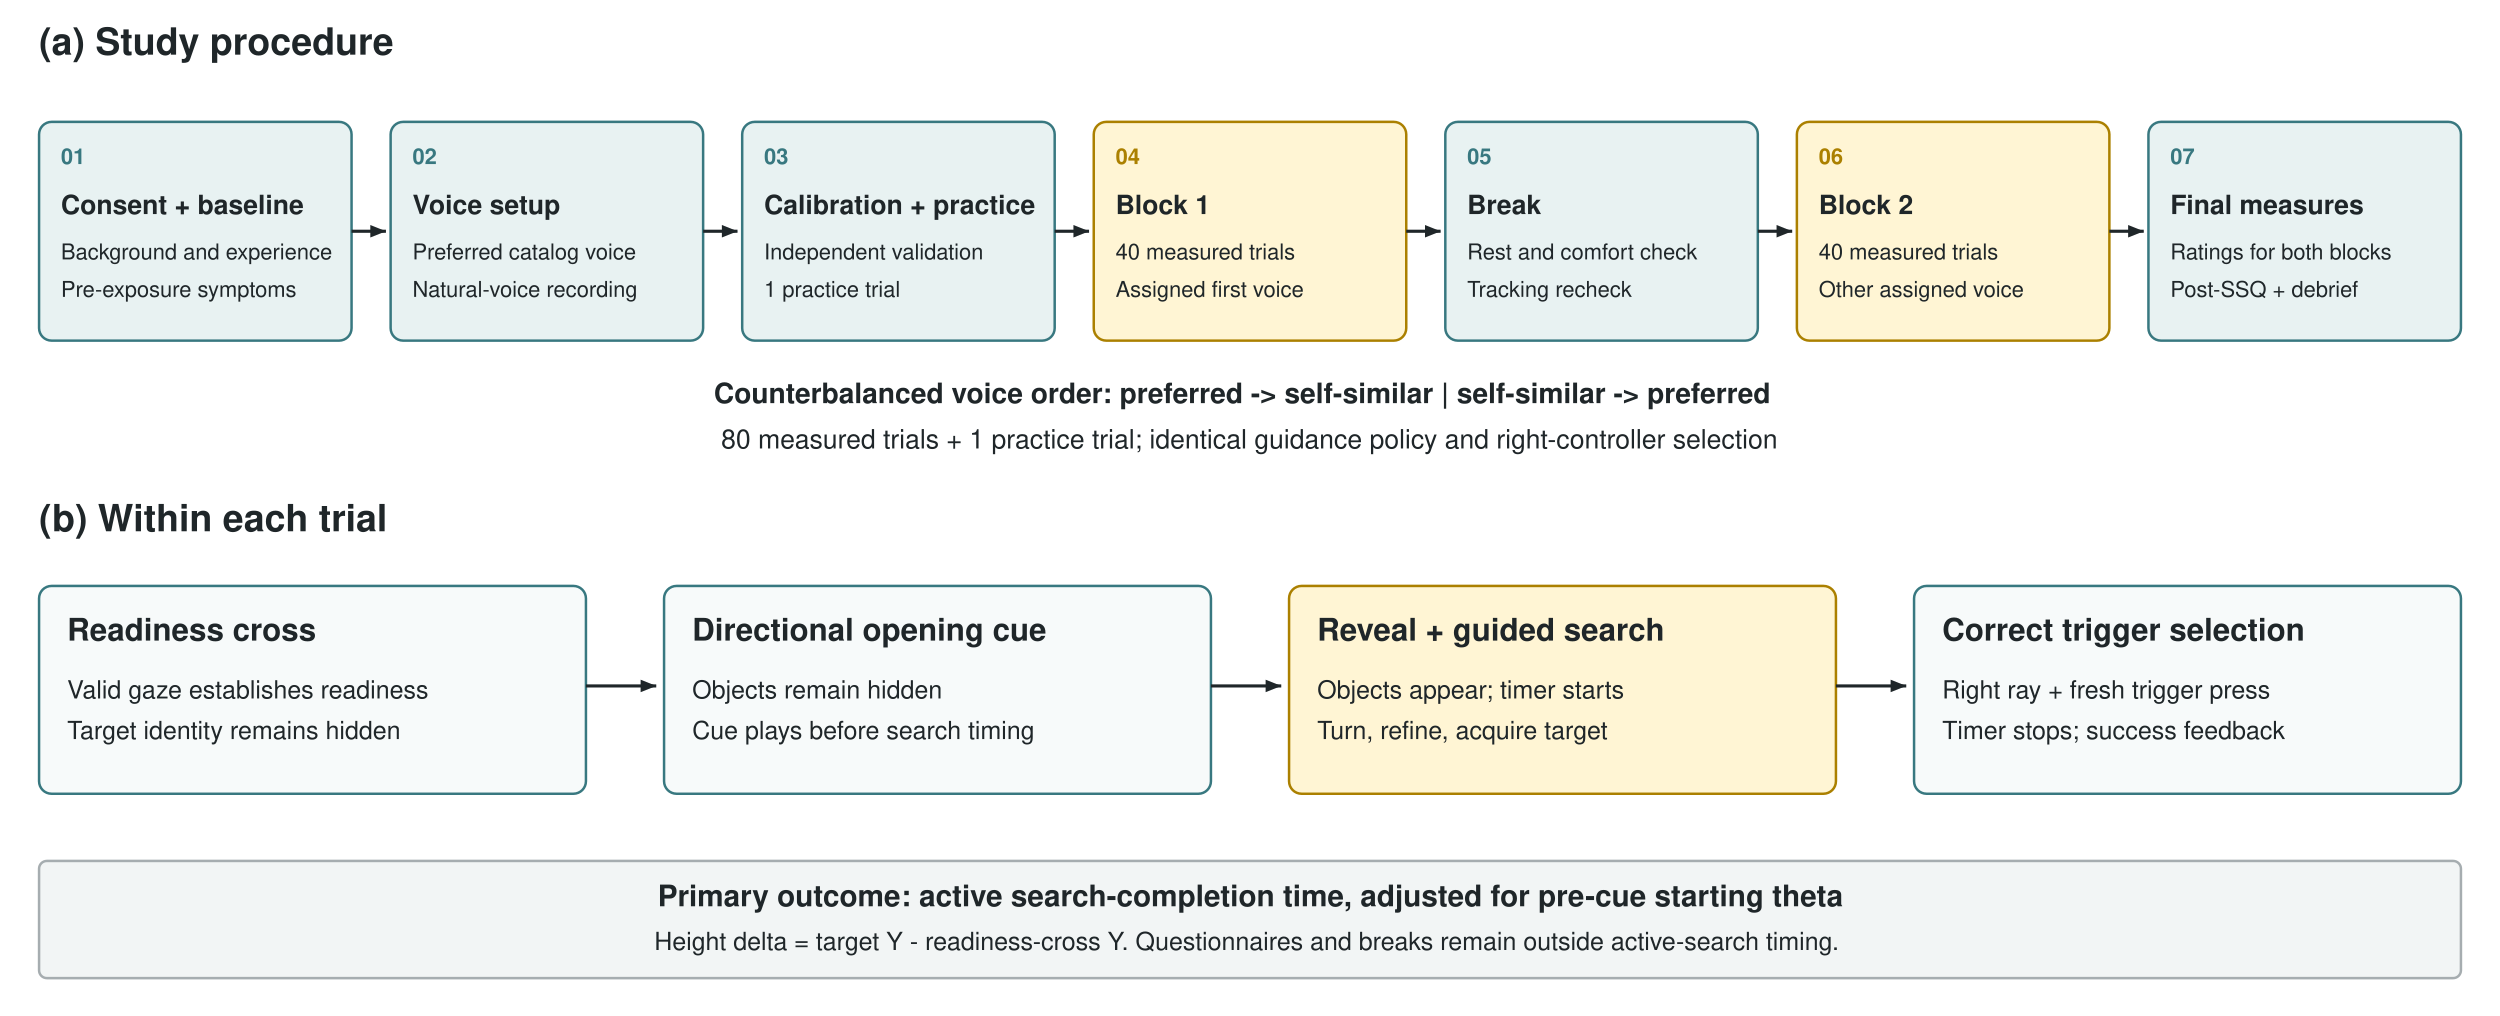
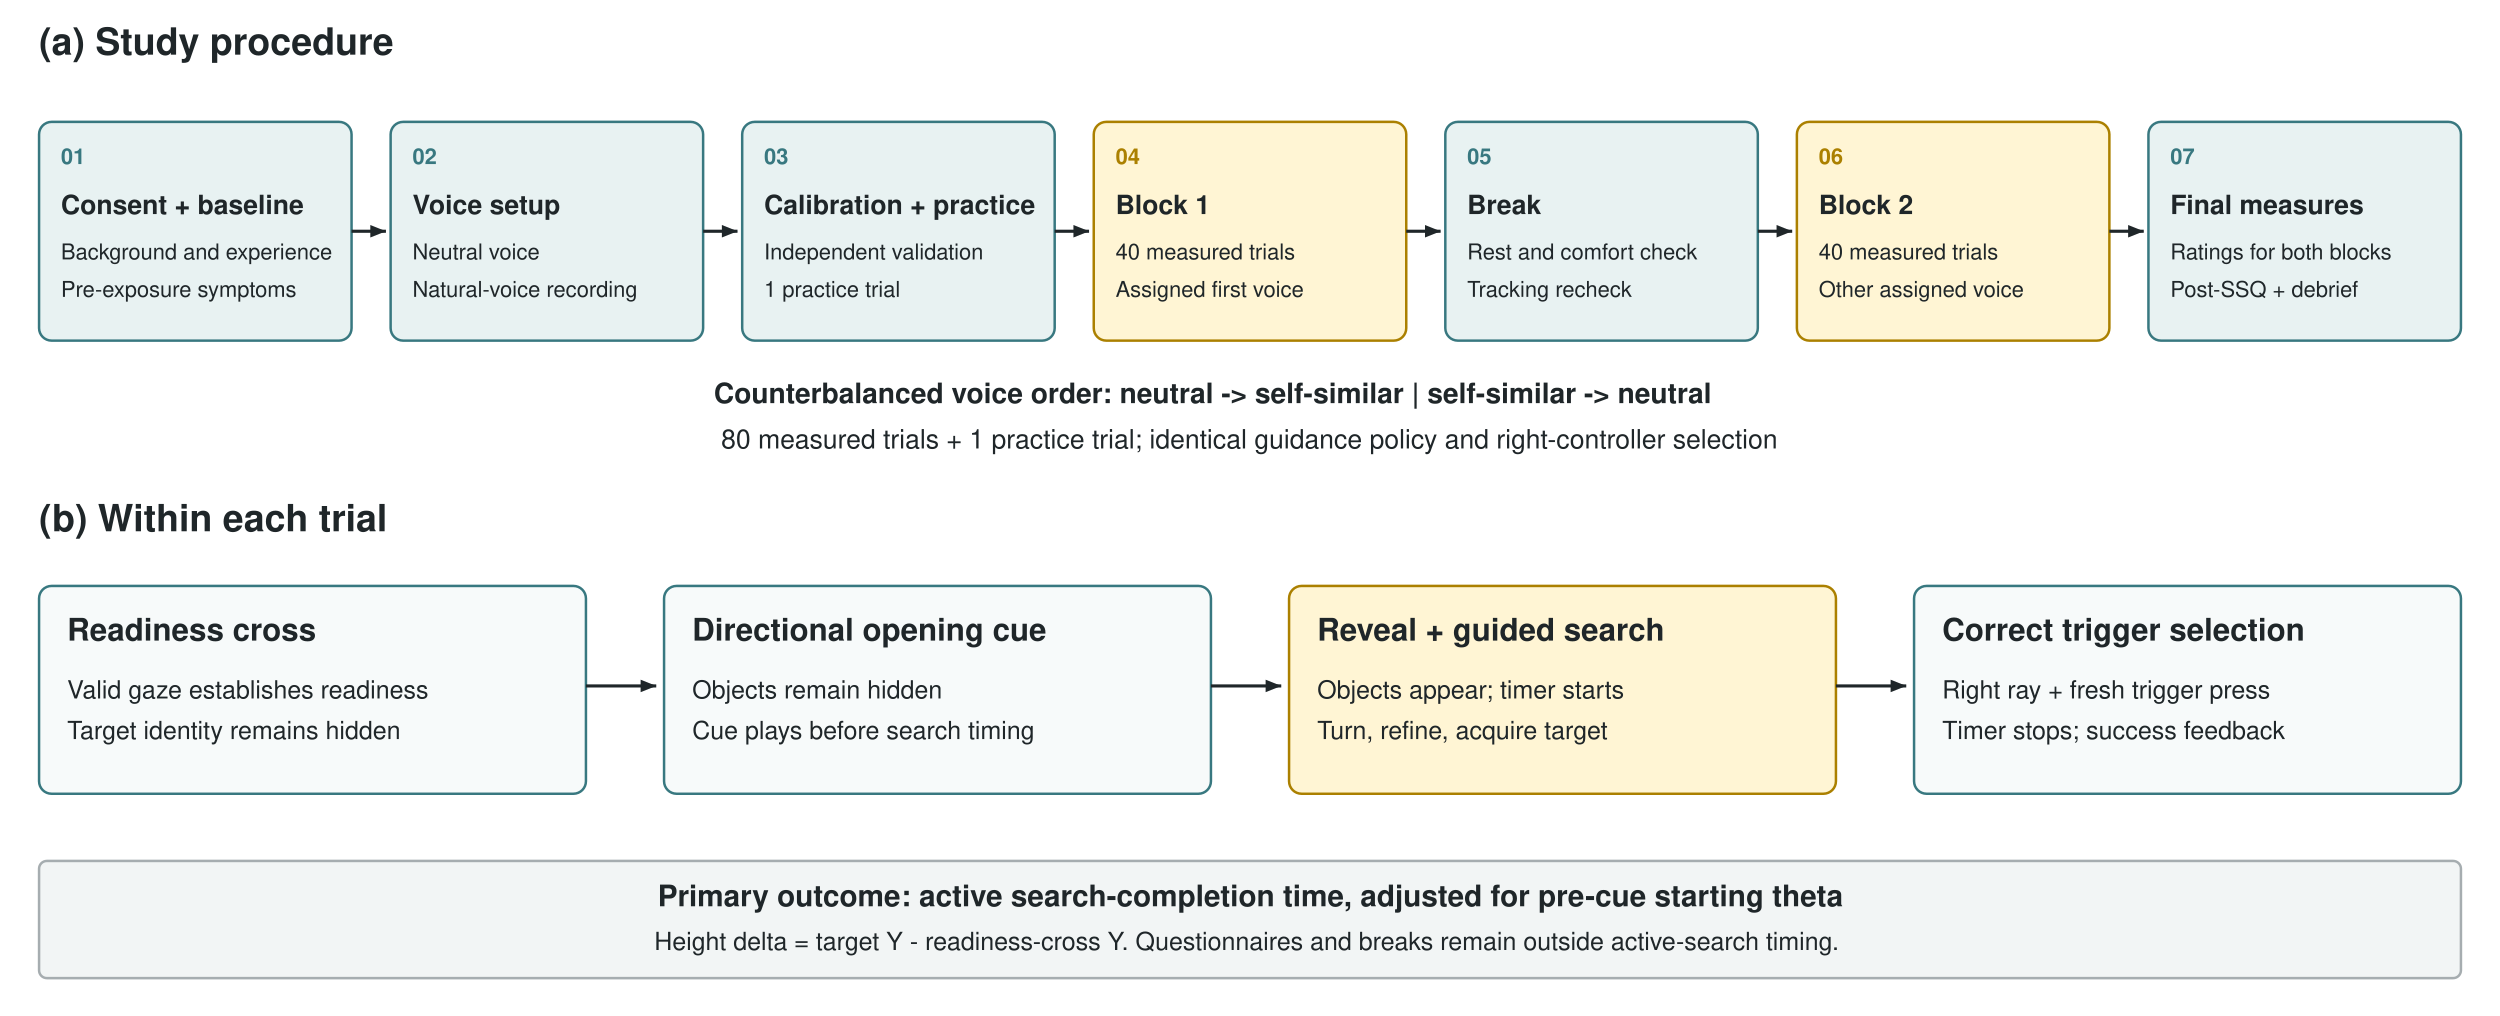
<svg xmlns="http://www.w3.org/2000/svg" width="1600" height="650" preserveAspectRatio="xMinYMin meet" viewBox="0 0 1600 650" version="1.0" fill-rule="evenodd">
  <clipPath id="clip">
    <rect x="0" y="0" width="1600" height="650" />
  </clipPath>
  <g id="group" transform="scale(1,-1) translate(0,-650)" style="clip-path: url(#clip)">
    <g transform="">
      <rect x="0" y="0" width="1600" height="650" style="stroke: rgb(100%,100%,100%); stroke-linecap: butt; stroke-width: 1.6; fill: rgb(100%,100%,100%); fill-rule: evenodd;" />
      <text x="25" y="615" style="font-family: Helvetica; font-weight: bold; font-size: 24px;fill: rgb(12%,15%,16%); stroke:none;" transform="translate(0,1230) scale(1,-1)">(a) Study procedure</text>
      <rect x="25" y="432" width="200" height="140" rx="8" ry="8" style="stroke: rgb(22%,47%,50%); stroke-linecap: butt; stroke-width: 1.6; fill: rgb(91%,95%,95%); fill-rule: evenodd;" />
      <text x="39" y="545" style="font-family: Helvetica; font-weight: bold; font-size: 14px;fill: rgb(22%,47%,50%); stroke:none;" transform="translate(0,1090) scale(1,-1)">01</text>
      <text x="39" y="513" style="font-family: Helvetica; font-weight: bold; font-size: 17px;fill: rgb(12%,15%,16%); stroke:none;" transform="translate(0,1026) scale(1,-1)">Consent + baseline</text>
      <text x="39" y="484" style="font-family: Helvetica; font-size: 14px;fill: rgb(12%,15%,16%); stroke:none;" transform="translate(0,968) scale(1,-1)">Background and experience</text>
      <text x="39" y="460" style="font-family: Helvetica; font-size: 14px;fill: rgb(12%,15%,16%); stroke:none;" transform="translate(0,920) scale(1,-1)">Pre-exposure symptoms</text>
      <polyline points="225 502, 247 502" style="stroke: rgb(12%,15%,16%); stroke-linecap: butt; stroke-width: 2; fill: None; fill-rule: evenodd;" />
      <polygon points="247 502, 237 498, 237 506" style="stroke: none; stroke-linecap: butt; stroke-width: 1; fill: rgb(12%,15%,16%); fill-rule: evenodd;" />
      <rect x="250" y="432" width="200" height="140" rx="8" ry="8" style="stroke: rgb(22%,47%,50%); stroke-linecap: butt; stroke-width: 1.6; fill: rgb(91%,95%,95%); fill-rule: evenodd;" />
      <text x="264" y="545" style="font-family: Helvetica; font-weight: bold; font-size: 14px;fill: rgb(22%,47%,50%); stroke:none;" transform="translate(0,1090) scale(1,-1)">02</text>
      <text x="264" y="513" style="font-family: Helvetica; font-weight: bold; font-size: 17px;fill: rgb(12%,15%,16%); stroke:none;" transform="translate(0,1026) scale(1,-1)">Voice setup</text>
-       <text x="264" y="484" style="font-family: Helvetica; font-size: 14px;fill: rgb(12%,15%,16%); stroke:none;" transform="translate(0,968) scale(1,-1)">Preferred catalog voice</text>
+       <text x="264" y="484" style="font-family: Helvetica; font-size: 14px;fill: rgb(12%,15%,16%); stroke:none;" transform="translate(0,968) scale(1,-1)">Neutral voice</text>
      <text x="264" y="460" style="font-family: Helvetica; font-size: 14px;fill: rgb(12%,15%,16%); stroke:none;" transform="translate(0,920) scale(1,-1)">Natural-voice recording</text>
      <polyline points="450 502, 472 502" style="stroke: rgb(12%,15%,16%); stroke-linecap: butt; stroke-width: 2; fill: None; fill-rule: evenodd;" />
      <polygon points="472 502, 462 498, 462 506" style="stroke: none; stroke-linecap: butt; stroke-width: 1; fill: rgb(12%,15%,16%); fill-rule: evenodd;" />
      <rect x="475" y="432" width="200" height="140" rx="8" ry="8" style="stroke: rgb(22%,47%,50%); stroke-linecap: butt; stroke-width: 1.6; fill: rgb(91%,95%,95%); fill-rule: evenodd;" />
      <text x="489" y="545" style="font-family: Helvetica; font-weight: bold; font-size: 14px;fill: rgb(22%,47%,50%); stroke:none;" transform="translate(0,1090) scale(1,-1)">03</text>
      <text x="489" y="513" style="font-family: Helvetica; font-weight: bold; font-size: 17px;fill: rgb(12%,15%,16%); stroke:none;" transform="translate(0,1026) scale(1,-1)">Calibration + practice</text>
      <text x="489" y="484" style="font-family: Helvetica; font-size: 14px;fill: rgb(12%,15%,16%); stroke:none;" transform="translate(0,968) scale(1,-1)">Independent validation</text>
      <text x="489" y="460" style="font-family: Helvetica; font-size: 14px;fill: rgb(12%,15%,16%); stroke:none;" transform="translate(0,920) scale(1,-1)">1 practice trial</text>
      <polyline points="675 502, 697 502" style="stroke: rgb(12%,15%,16%); stroke-linecap: butt; stroke-width: 2; fill: None; fill-rule: evenodd;" />
      <polygon points="697 502, 687 498, 687 506" style="stroke: none; stroke-linecap: butt; stroke-width: 1; fill: rgb(12%,15%,16%); fill-rule: evenodd;" />
      <rect x="700" y="432" width="200" height="140" rx="8" ry="8" style="stroke: rgb(67%,50%,0%); stroke-linecap: butt; stroke-width: 1.6; fill: rgb(100%,96%,83%); fill-rule: evenodd;" />
      <text x="714" y="545" style="font-family: Helvetica; font-weight: bold; font-size: 14px;fill: rgb(67%,50%,0%); stroke:none;" transform="translate(0,1090) scale(1,-1)">04</text>
      <text x="714" y="513" style="font-family: Helvetica; font-weight: bold; font-size: 17px;fill: rgb(12%,15%,16%); stroke:none;" transform="translate(0,1026) scale(1,-1)">Block 1</text>
      <text x="714" y="484" style="font-family: Helvetica; font-size: 14px;fill: rgb(12%,15%,16%); stroke:none;" transform="translate(0,968) scale(1,-1)">40 measured trials</text>
      <text x="714" y="460" style="font-family: Helvetica; font-size: 14px;fill: rgb(12%,15%,16%); stroke:none;" transform="translate(0,920) scale(1,-1)">Assigned first voice</text>
      <polyline points="900 502, 922 502" style="stroke: rgb(12%,15%,16%); stroke-linecap: butt; stroke-width: 2; fill: None; fill-rule: evenodd;" />
      <polygon points="922 502, 912 498, 912 506" style="stroke: none; stroke-linecap: butt; stroke-width: 1; fill: rgb(12%,15%,16%); fill-rule: evenodd;" />
      <rect x="925" y="432" width="200" height="140" rx="8" ry="8" style="stroke: rgb(22%,47%,50%); stroke-linecap: butt; stroke-width: 1.6; fill: rgb(91%,95%,95%); fill-rule: evenodd;" />
      <text x="939" y="545" style="font-family: Helvetica; font-weight: bold; font-size: 14px;fill: rgb(22%,47%,50%); stroke:none;" transform="translate(0,1090) scale(1,-1)">05</text>
      <text x="939" y="513" style="font-family: Helvetica; font-weight: bold; font-size: 17px;fill: rgb(12%,15%,16%); stroke:none;" transform="translate(0,1026) scale(1,-1)">Break</text>
      <text x="939" y="484" style="font-family: Helvetica; font-size: 14px;fill: rgb(12%,15%,16%); stroke:none;" transform="translate(0,968) scale(1,-1)">Rest and comfort check</text>
      <text x="939" y="460" style="font-family: Helvetica; font-size: 14px;fill: rgb(12%,15%,16%); stroke:none;" transform="translate(0,920) scale(1,-1)">Tracking recheck</text>
      <polyline points="1125 502, 1147 502" style="stroke: rgb(12%,15%,16%); stroke-linecap: butt; stroke-width: 2; fill: None; fill-rule: evenodd;" />
      <polygon points="1147 502, 1137 498, 1137 506" style="stroke: none; stroke-linecap: butt; stroke-width: 1; fill: rgb(12%,15%,16%); fill-rule: evenodd;" />
      <rect x="1150" y="432" width="200" height="140" rx="8" ry="8" style="stroke: rgb(67%,50%,0%); stroke-linecap: butt; stroke-width: 1.6; fill: rgb(100%,96%,83%); fill-rule: evenodd;" />
      <text x="1164" y="545" style="font-family: Helvetica; font-weight: bold; font-size: 14px;fill: rgb(67%,50%,0%); stroke:none;" transform="translate(0,1090) scale(1,-1)">06</text>
      <text x="1164" y="513" style="font-family: Helvetica; font-weight: bold; font-size: 17px;fill: rgb(12%,15%,16%); stroke:none;" transform="translate(0,1026) scale(1,-1)">Block 2</text>
      <text x="1164" y="484" style="font-family: Helvetica; font-size: 14px;fill: rgb(12%,15%,16%); stroke:none;" transform="translate(0,968) scale(1,-1)">40 measured trials</text>
      <text x="1164" y="460" style="font-family: Helvetica; font-size: 14px;fill: rgb(12%,15%,16%); stroke:none;" transform="translate(0,920) scale(1,-1)">Other assigned voice</text>
      <polyline points="1350 502, 1372 502" style="stroke: rgb(12%,15%,16%); stroke-linecap: butt; stroke-width: 2; fill: None; fill-rule: evenodd;" />
      <polygon points="1372 502, 1362 498, 1362 506" style="stroke: none; stroke-linecap: butt; stroke-width: 1; fill: rgb(12%,15%,16%); fill-rule: evenodd;" />
      <rect x="1375" y="432" width="200" height="140" rx="8" ry="8" style="stroke: rgb(22%,47%,50%); stroke-linecap: butt; stroke-width: 1.6; fill: rgb(91%,95%,95%); fill-rule: evenodd;" />
      <text x="1389" y="545" style="font-family: Helvetica; font-weight: bold; font-size: 14px;fill: rgb(22%,47%,50%); stroke:none;" transform="translate(0,1090) scale(1,-1)">07</text>
      <text x="1389" y="513" style="font-family: Helvetica; font-weight: bold; font-size: 17px;fill: rgb(12%,15%,16%); stroke:none;" transform="translate(0,1026) scale(1,-1)">Final measures</text>
      <text x="1389" y="484" style="font-family: Helvetica; font-size: 14px;fill: rgb(12%,15%,16%); stroke:none;" transform="translate(0,968) scale(1,-1)">Ratings for both blocks</text>
      <text x="1389" y="460" style="font-family: Helvetica; font-size: 14px;fill: rgb(12%,15%,16%); stroke:none;" transform="translate(0,920) scale(1,-1)">Post-SSQ + debrief</text>
-       <text x="456.866" y="392" style="font-family: Helvetica; font-weight: bold; font-size: 18px;fill: rgb(12%,15%,16%); stroke:none;" transform="translate(0,784) scale(1,-1)">Counterbalanced voice order: preferred -&gt; self-similar  |  self-similar -&gt; preferred</text>
+       <text x="456.866" y="392" style="font-family: Helvetica; font-weight: bold; font-size: 18px;fill: rgb(12%,15%,16%); stroke:none;" transform="translate(0,784) scale(1,-1)">Counterbalanced voice order: neutral -&gt; self-similar  |  self-similar -&gt; neutral</text>
      <text x="461.522" y="363" style="font-family: Helvetica; font-size: 17px;fill: rgb(12%,15%,16%); stroke:none;" transform="translate(0,726) scale(1,-1)">80 measured trials + 1 practice trial; identical guidance policy and right-controller selection</text>
      <text x="25" y="310" style="font-family: Helvetica; font-weight: bold; font-size: 24px;fill: rgb(12%,15%,16%); stroke:none;" transform="translate(0,620) scale(1,-1)">(b) Within each trial</text>
      <rect x="25" y="142" width="350" height="133" rx="8" ry="8" style="stroke: rgb(22%,47%,50%); stroke-linecap: butt; stroke-width: 1.6; fill: rgb(97%,98%,98%); fill-rule: evenodd;" />
      <text x="43" y="240" style="font-family: Helvetica; font-weight: bold; font-size: 20px;fill: rgb(12%,15%,16%); stroke:none;" transform="translate(0,480) scale(1,-1)">Readiness cross</text>
      <text x="43" y="203" style="font-family: Helvetica; font-size: 16px;fill: rgb(12%,15%,16%); stroke:none;" transform="translate(0,406) scale(1,-1)">Valid gaze establishes readiness</text>
      <text x="43" y="177" style="font-family: Helvetica; font-size: 16px;fill: rgb(12%,15%,16%); stroke:none;" transform="translate(0,354) scale(1,-1)">Target identity remains hidden</text>
      <polyline points="375 211, 420 211" style="stroke: rgb(12%,15%,16%); stroke-linecap: butt; stroke-width: 2; fill: None; fill-rule: evenodd;" />
      <polygon points="420 211, 410 207, 410 215" style="stroke: none; stroke-linecap: butt; stroke-width: 1; fill: rgb(12%,15%,16%); fill-rule: evenodd;" />
      <rect x="425" y="142" width="350" height="133" rx="8" ry="8" style="stroke: rgb(22%,47%,50%); stroke-linecap: butt; stroke-width: 1.6; fill: rgb(97%,98%,98%); fill-rule: evenodd;" />
      <text x="443" y="240" style="font-family: Helvetica; font-weight: bold; font-size: 20px;fill: rgb(12%,15%,16%); stroke:none;" transform="translate(0,480) scale(1,-1)">Directional opening cue</text>
      <text x="443" y="203" style="font-family: Helvetica; font-size: 16px;fill: rgb(12%,15%,16%); stroke:none;" transform="translate(0,406) scale(1,-1)">Objects remain hidden</text>
      <text x="443" y="177" style="font-family: Helvetica; font-size: 16px;fill: rgb(12%,15%,16%); stroke:none;" transform="translate(0,354) scale(1,-1)">Cue plays before search timing</text>
      <polyline points="775 211, 820 211" style="stroke: rgb(12%,15%,16%); stroke-linecap: butt; stroke-width: 2; fill: None; fill-rule: evenodd;" />
      <polygon points="820 211, 810 207, 810 215" style="stroke: none; stroke-linecap: butt; stroke-width: 1; fill: rgb(12%,15%,16%); fill-rule: evenodd;" />
      <rect x="825" y="142" width="350" height="133" rx="8" ry="8" style="stroke: rgb(67%,50%,0%); stroke-linecap: butt; stroke-width: 1.6; fill: rgb(100%,96%,83%); fill-rule: evenodd;" />
      <text x="843" y="240" style="font-family: Helvetica; font-weight: bold; font-size: 20px;fill: rgb(12%,15%,16%); stroke:none;" transform="translate(0,480) scale(1,-1)">Reveal + guided search</text>
      <text x="843" y="203" style="font-family: Helvetica; font-size: 16px;fill: rgb(12%,15%,16%); stroke:none;" transform="translate(0,406) scale(1,-1)">Objects appear; timer starts</text>
      <text x="843" y="177" style="font-family: Helvetica; font-size: 16px;fill: rgb(12%,15%,16%); stroke:none;" transform="translate(0,354) scale(1,-1)">Turn, refine, acquire target</text>
      <polyline points="1175 211, 1220 211" style="stroke: rgb(12%,15%,16%); stroke-linecap: butt; stroke-width: 2; fill: None; fill-rule: evenodd;" />
      <polygon points="1220 211, 1210 207, 1210 215" style="stroke: none; stroke-linecap: butt; stroke-width: 1; fill: rgb(12%,15%,16%); fill-rule: evenodd;" />
      <rect x="1225" y="142" width="350" height="133" rx="8" ry="8" style="stroke: rgb(22%,47%,50%); stroke-linecap: butt; stroke-width: 1.6; fill: rgb(97%,98%,98%); fill-rule: evenodd;" />
      <text x="1243" y="240" style="font-family: Helvetica; font-weight: bold; font-size: 20px;fill: rgb(12%,15%,16%); stroke:none;" transform="translate(0,480) scale(1,-1)">Correct trigger selection</text>
      <text x="1243" y="203" style="font-family: Helvetica; font-size: 16px;fill: rgb(12%,15%,16%); stroke:none;" transform="translate(0,406) scale(1,-1)">Right ray + fresh trigger press</text>
      <text x="1243" y="177" style="font-family: Helvetica; font-size: 16px;fill: rgb(12%,15%,16%); stroke:none;" transform="translate(0,354) scale(1,-1)">Timer stops; success feedback</text>
      <rect x="25" y="24" width="1550" height="75" rx="5" ry="5" style="stroke: rgb(65%,68%,69%); stroke-linecap: butt; stroke-width: 1.6; fill: rgb(95%,96%,96%); fill-rule: evenodd;" />
      <text x="420.959" y="70" style="font-family: Helvetica; font-weight: bold; font-size: 19px;fill: rgb(12%,15%,16%); stroke:none;" transform="translate(0,140) scale(1,-1)">Primary outcome: active search-completion time, adjusted for pre-cue starting theta</text>
      <text x="418.736" y="42" style="font-family: Helvetica; font-size: 16px;fill: rgb(12%,15%,16%); stroke:none;" transform="translate(0,84) scale(1,-1)">Height delta = target Y - readiness-cross Y. Questionnaires and breaks remain outside active-search timing.</text>
    </g>
  </g>
</svg>
